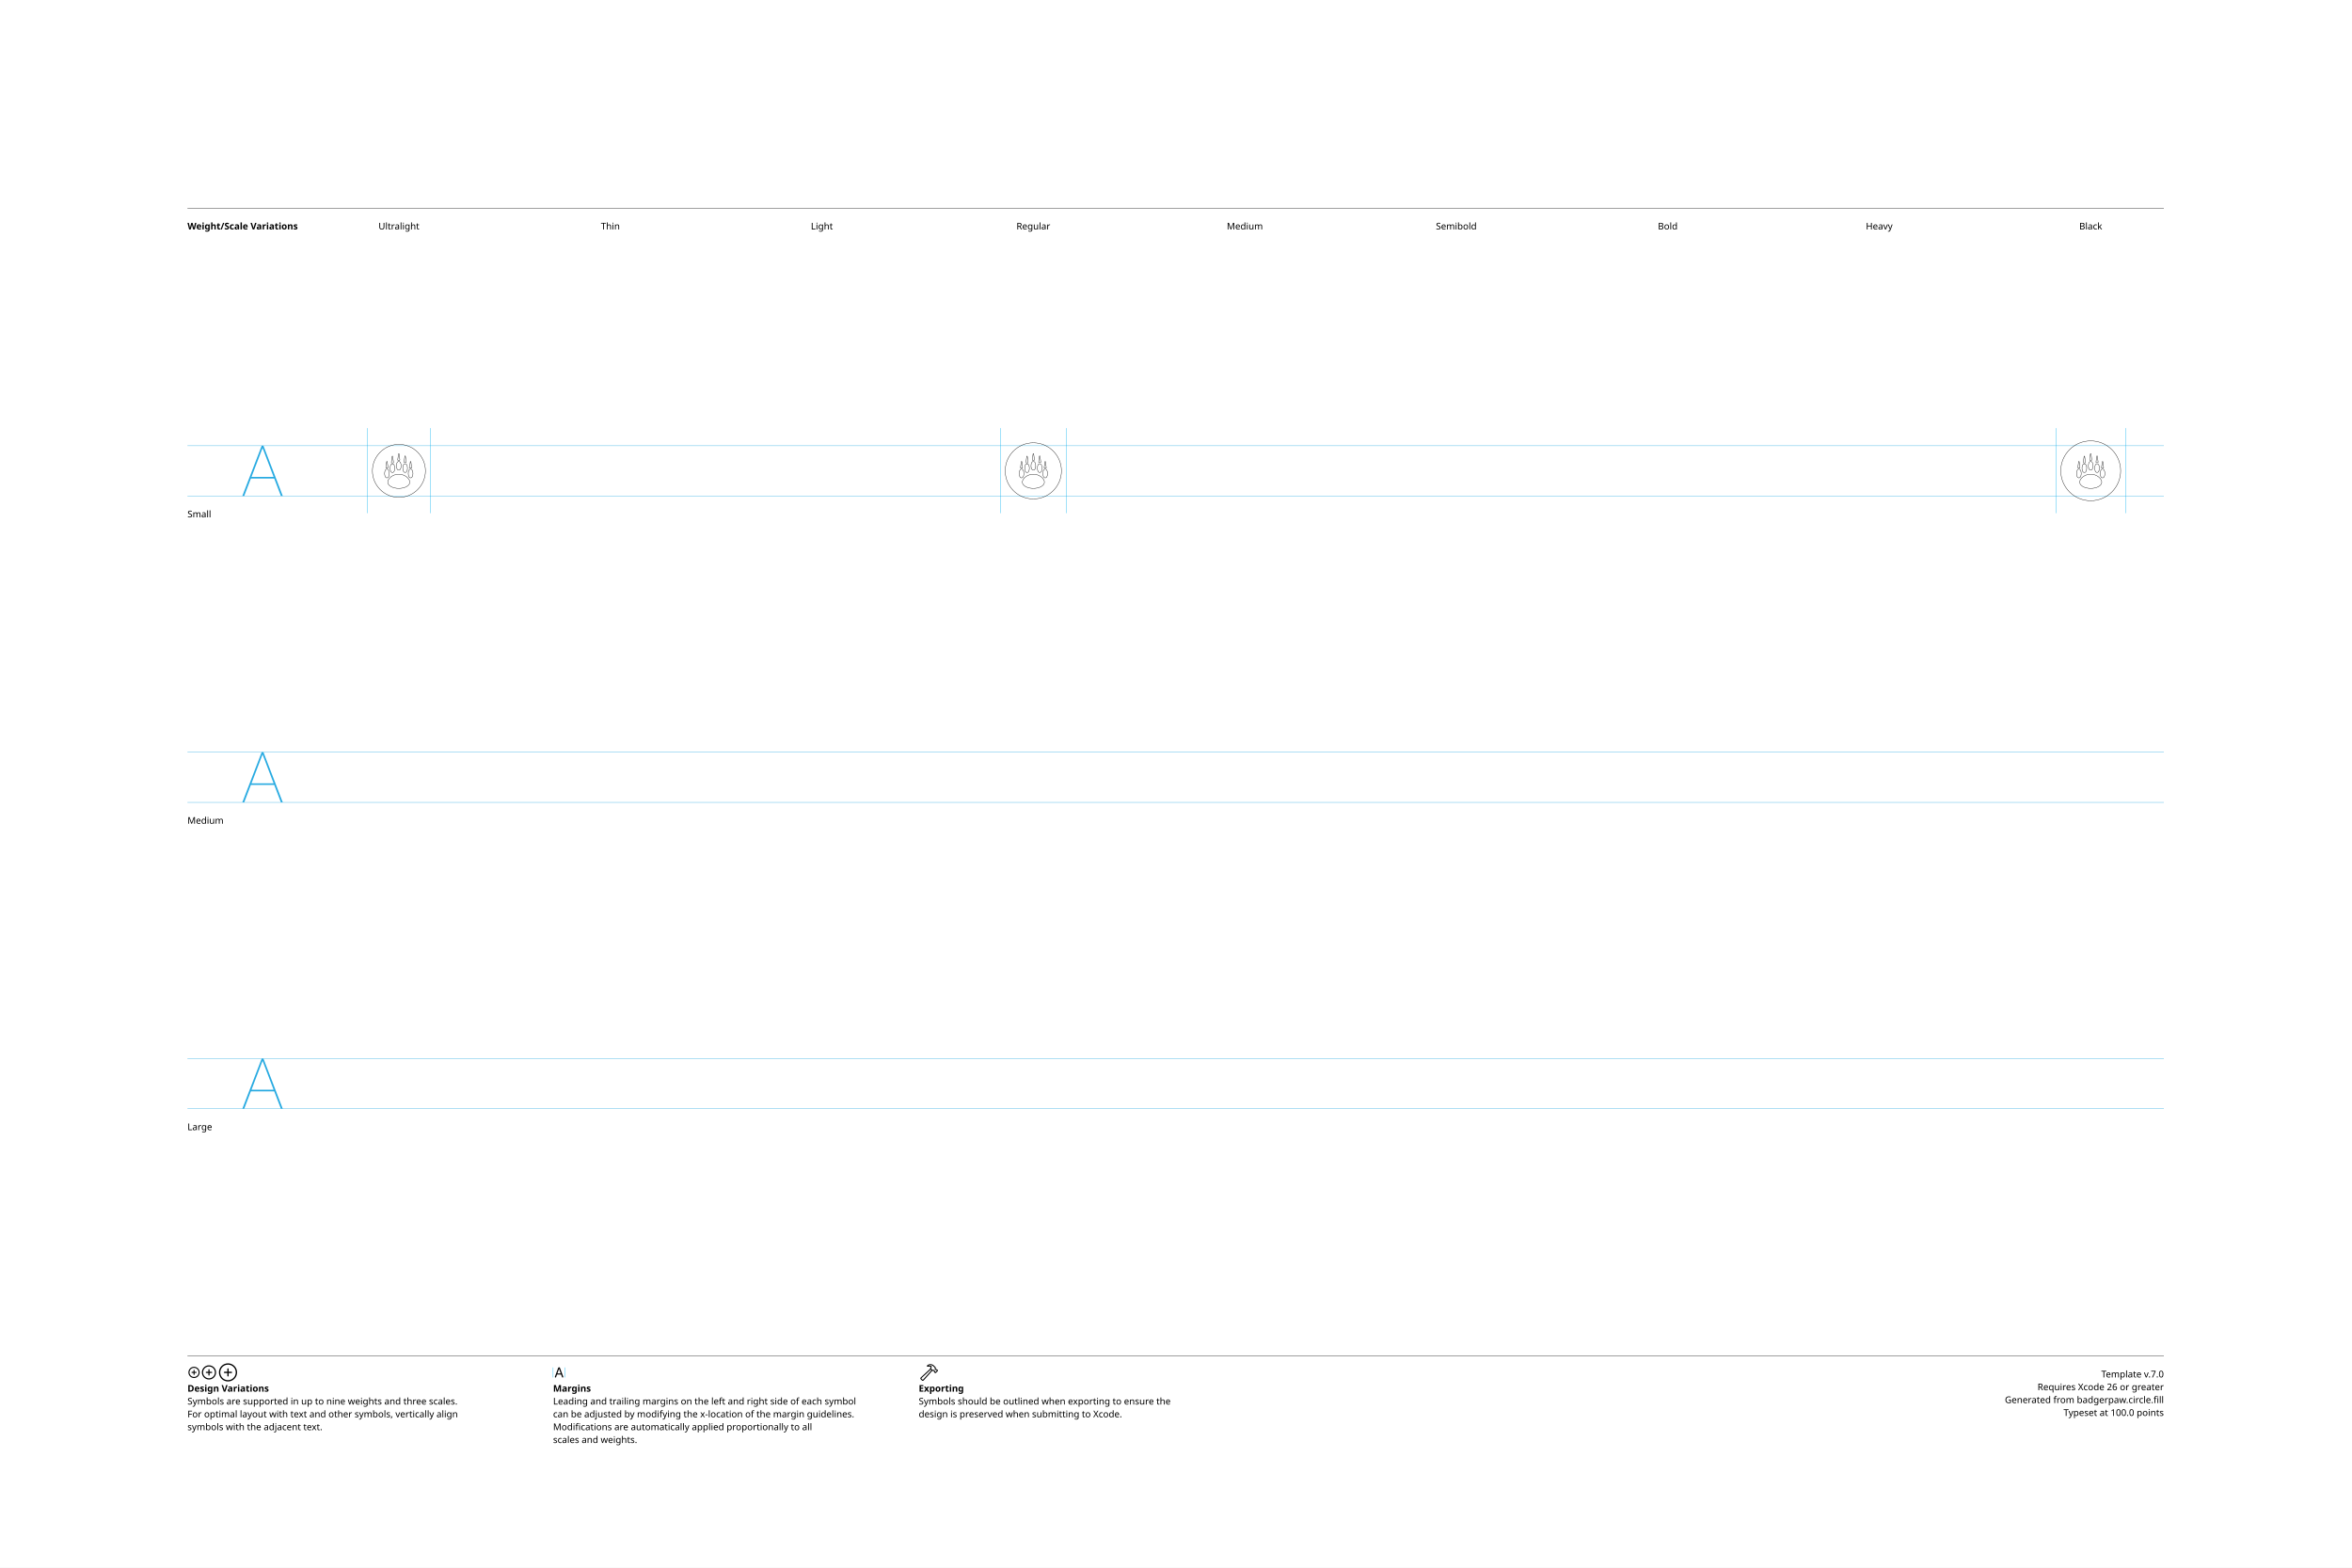
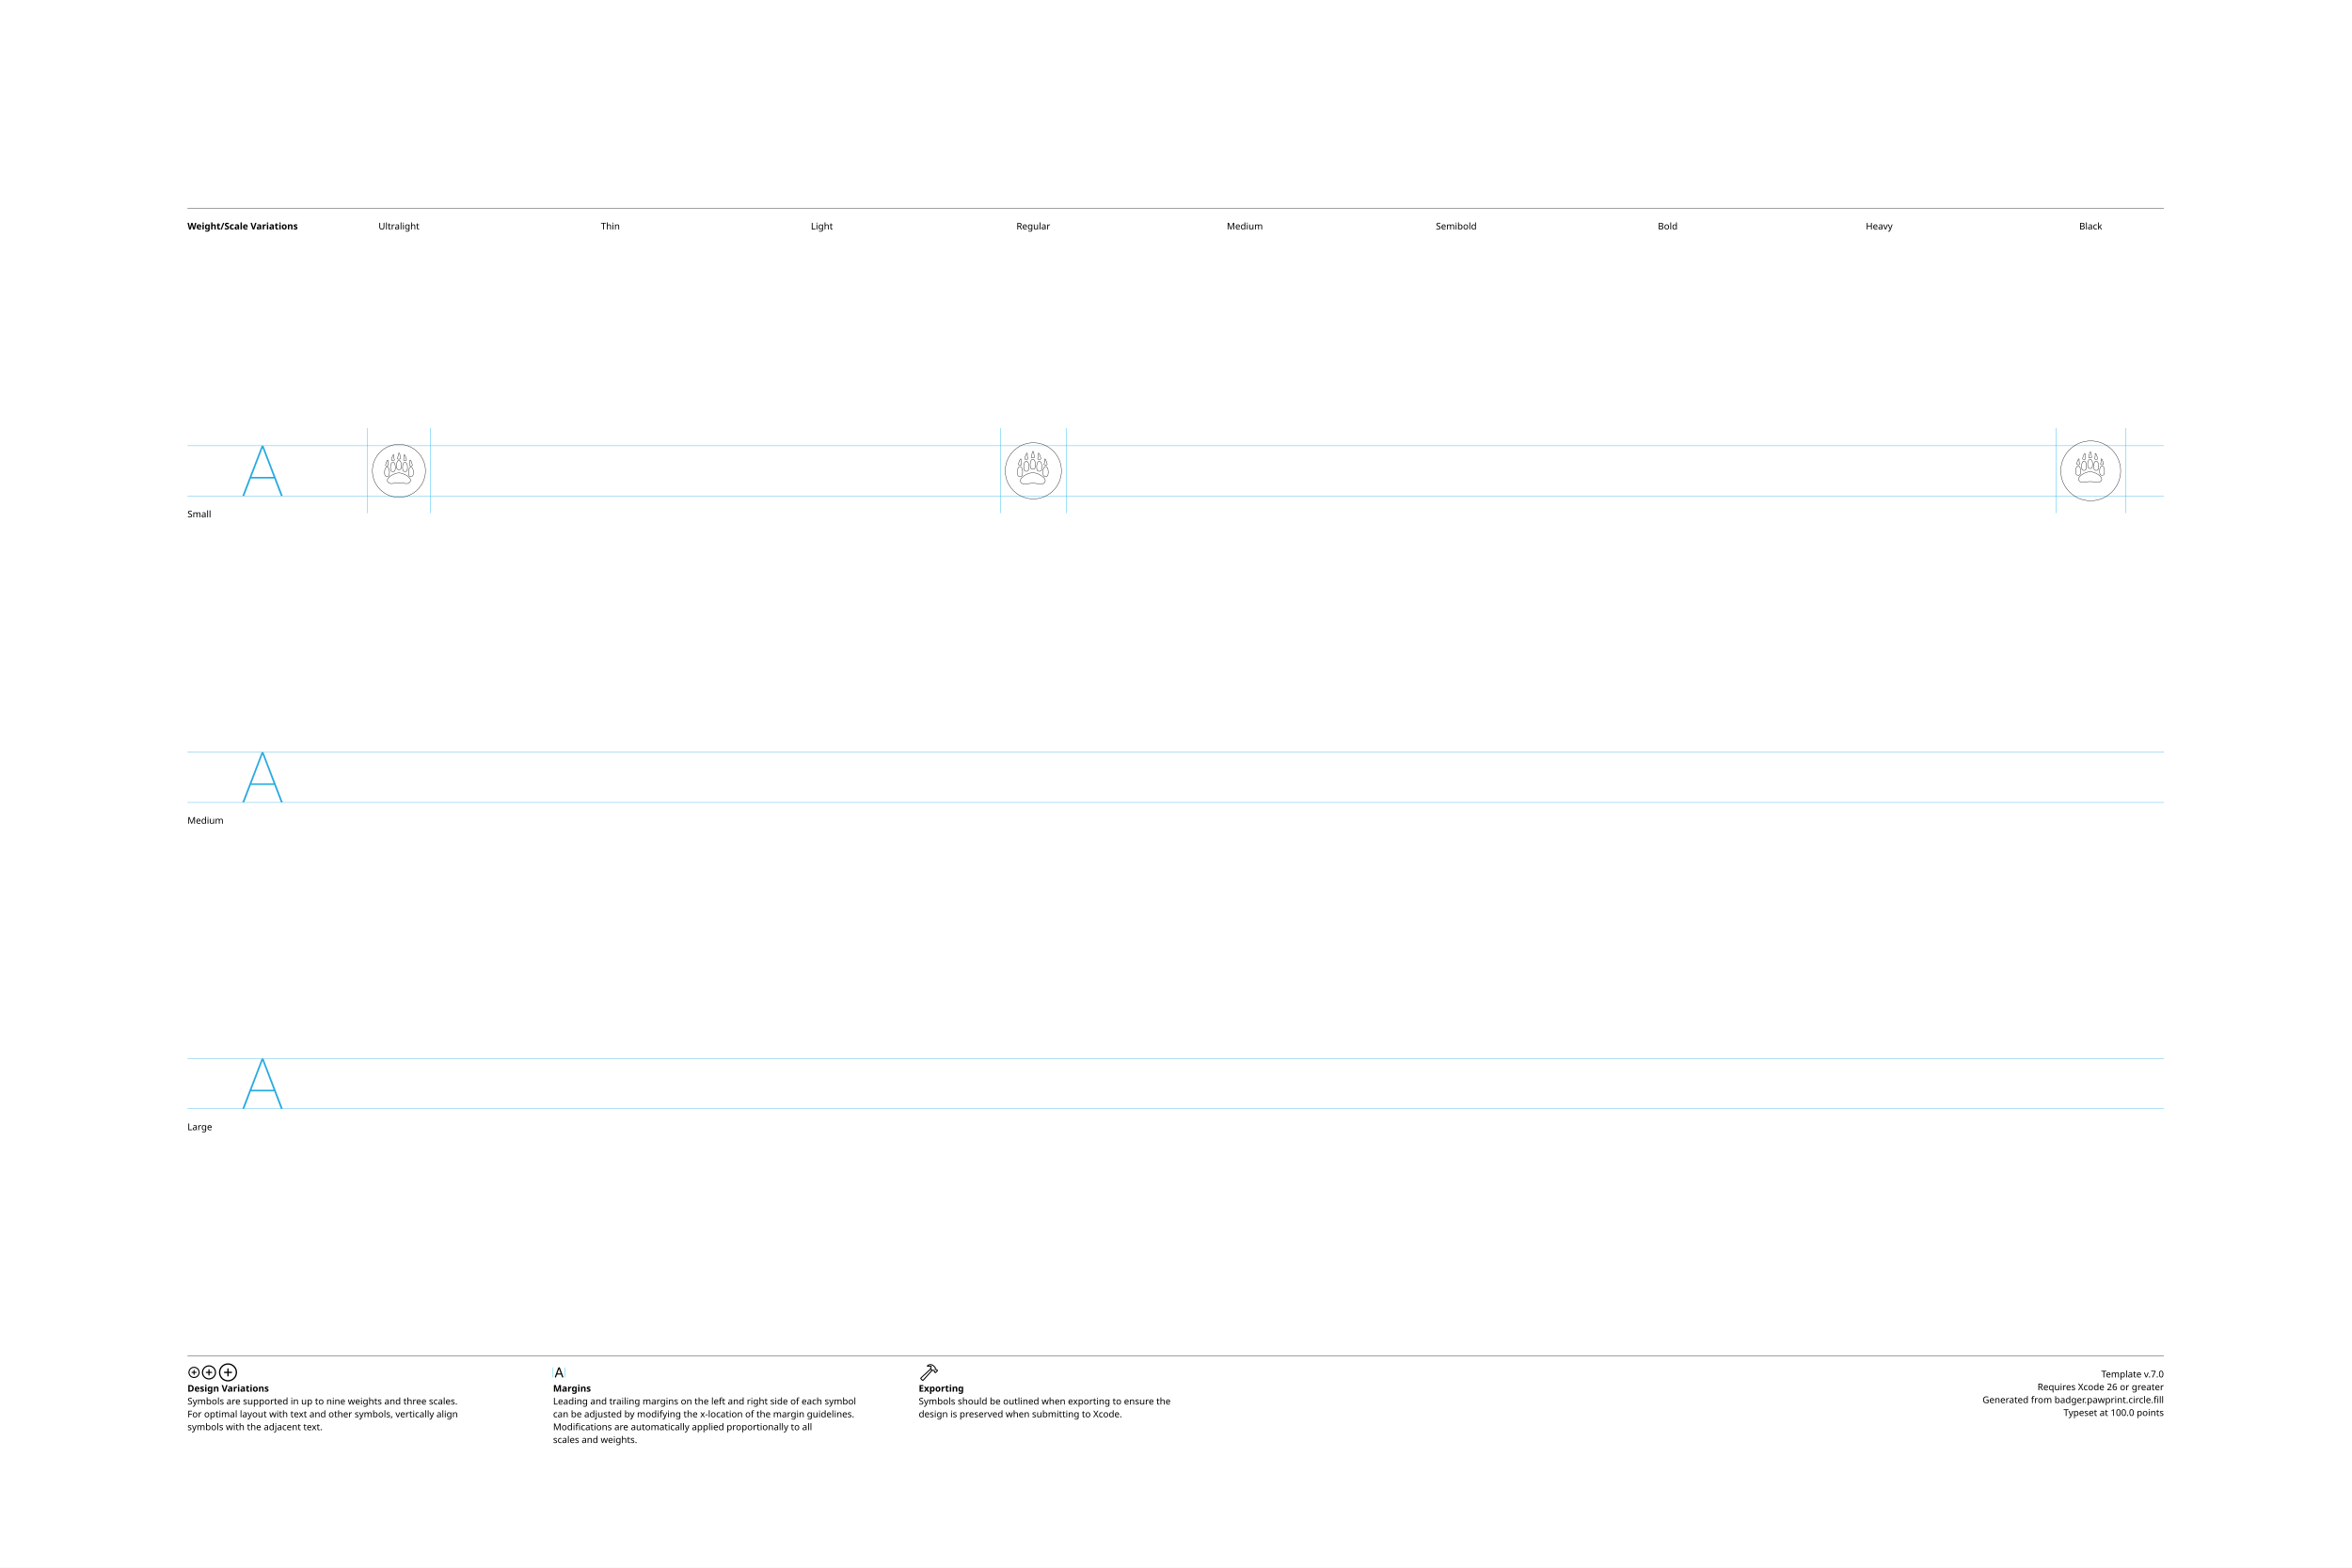
<svg xmlns="http://www.w3.org/2000/svg" version="1.1" viewBox="0 0 3300 2200">
  <style>.defaults {-sfsymbols-variable-value-mode:color;-sfsymbols-draw-reverses-motion-groups:true}

- .monochrome-0 {-sfsymbols-motion-group:0;-sfsymbols-layer-tags:7ef95be427a2683c}
+ .monochrome-0 {-sfsymbols-motion-group:0;-sfsymbols-layer-tags:-32d0ba160a33e8ba}

- .multicolor-0:tintColor {-sfsymbols-motion-group:0;-sfsymbols-layer-tags:7ef95be427a2683c}
+ .multicolor-0:tintColor {-sfsymbols-motion-group:0;-sfsymbols-layer-tags:-32d0ba160a33e8ba}

- .hierarchical-0:primary {-sfsymbols-motion-group:0;-sfsymbols-layer-tags:7ef95be427a2683c}
+ .hierarchical-0:primary {-sfsymbols-motion-group:0;-sfsymbols-layer-tags:-32d0ba160a33e8ba}

.SFSymbolsPreviewWireframe {fill:none;opacity:1.0;stroke:black;stroke-width:0.5}
</style>
  <g id="Notes">
    <rect height="2200" id="artboard" style="fill:white;opacity:1" width="3300" x="0" y="0" />
    <line style="fill:none;stroke:black;opacity:1;stroke-width:0.5;" x1="263" x2="3036" y1="292" y2="292" />
    <text style="stroke:none;fill:black;font-family:sans-serif;font-size:13;font-weight:bold;" transform="matrix(1 0 0 1 263 322)">Weight/Scale Variations</text>
    <text style="stroke:none;fill:black;font-family:sans-serif;font-size:13;text-anchor:middle;" transform="matrix(1 0 0 1 559.711 322)">Ultralight</text>
    <text style="stroke:none;fill:black;font-family:sans-serif;font-size:13;text-anchor:middle;" transform="matrix(1 0 0 1 856.422 322)">Thin</text>
    <text style="stroke:none;fill:black;font-family:sans-serif;font-size:13;text-anchor:middle;" transform="matrix(1 0 0 1 1153.13 322)">Light</text>
    <text style="stroke:none;fill:black;font-family:sans-serif;font-size:13;text-anchor:middle;" transform="matrix(1 0 0 1 1449.84 322)">Regular</text>
    <text style="stroke:none;fill:black;font-family:sans-serif;font-size:13;text-anchor:middle;" transform="matrix(1 0 0 1 1746.56 322)">Medium</text>
    <text style="stroke:none;fill:black;font-family:sans-serif;font-size:13;text-anchor:middle;" transform="matrix(1 0 0 1 2043.27 322)">Semibold</text>
    <text style="stroke:none;fill:black;font-family:sans-serif;font-size:13;text-anchor:middle;" transform="matrix(1 0 0 1 2339.98 322)">Bold</text>
    <text style="stroke:none;fill:black;font-family:sans-serif;font-size:13;text-anchor:middle;" transform="matrix(1 0 0 1 2636.69 322)">Heavy</text>
    <text style="stroke:none;fill:black;font-family:sans-serif;font-size:13;text-anchor:middle;" transform="matrix(1 0 0 1 2933.4 322)">Black</text>
    <line style="fill:none;stroke:black;opacity:1;stroke-width:0.5;" x1="263" x2="3036" y1="1903" y2="1903" />
    <g transform="matrix(0.2 0 0 0.2 263 1933)">
      <path d="m46.24 4.15c21.777 0 39.453-17.627 39.453-39.404s-17.676-39.404-39.453-39.404c-21.729 0-39.404 17.627-39.404 39.404s17.676 39.404 39.404 39.404Zm0-7.422c-17.676 0-31.934-14.307-31.934-31.982s14.258-31.982 31.934-31.982 31.982 14.307 31.982 31.982-14.307 31.982-31.982 31.982Zm3.613-17.773v-28.467c0-2.246-1.465-3.76-3.711-3.76-2.148 0-3.613 1.514-3.613 3.76v28.467c0 2.197 1.465 3.711 3.613 3.711 2.246 0 3.711-1.514 3.711-3.711Zm-17.822-10.596h28.418c2.197 0 3.711-1.465 3.711-3.613 0-2.197-1.514-3.711-3.711-3.711h-28.418c-2.246 0-3.76 1.514-3.76 3.711 0 2.148 1.514 3.613 3.76 3.613Z" />
    </g>
    <g transform="matrix(0.2 0 0 0.2 281.506 1933)">
      <path d="m58.545 14.551c27.49 0 49.805-22.314 49.805-49.805s-22.314-49.805-49.805-49.805-49.805 22.314-49.805 49.805 22.314 49.805 49.805 49.805Zm0-8.301c-22.949 0-41.504-18.555-41.504-41.504s18.555-41.504 41.504-41.504 41.504 18.555 41.504 41.504-18.555 41.504-41.504 41.504Zm4.053-23.096v-36.914c0-2.49-1.709-4.199-4.15-4.199-2.393 0-4.053 1.709-4.053 4.199v36.914c0 2.441 1.66 4.15 4.053 4.15 2.441 0 4.15-1.66 4.15-4.15Zm-22.559-14.404h36.963c2.441 0 4.15-1.611 4.15-4.004 0-2.441-1.709-4.15-4.15-4.15h-36.963c-2.49 0-4.15 1.709-4.15 4.15 0 2.393 1.66 4.004 4.15 4.004Z" />
    </g>
    <g transform="matrix(0.2 0 0 0.2 304.924 1933)">
      <path d="m74.853 28.32c35.107 0 63.623-28.467 63.623-63.574s-28.516-63.623-63.623-63.623-63.574 28.516-63.574 63.623 28.467 63.574 63.574 63.574Zm0-9.082c-30.127 0-54.492-24.365-54.492-54.492s24.365-54.492 54.492-54.492 54.492 24.365 54.492 54.492-24.365 54.492-54.492 54.492Zm4.443-30.322v-48.486c0-2.734-1.855-4.639-4.541-4.639-2.588 0-4.443 1.904-4.443 4.639v48.486c0 2.686 1.855 4.59 4.443 4.59 2.686 0 4.541-1.855 4.541-4.59Zm-28.711-19.775h48.486c2.686 0 4.59-1.807 4.59-4.395 0-2.734-1.855-4.59-4.59-4.59h-48.486c-2.734 0-4.59 1.855-4.59 4.59 0 2.588 1.855 4.395 4.59 4.395Z" />
    </g>
    <text style="stroke:none;fill:black;font-family:sans-serif;font-size:13;font-weight:bold;" transform="matrix(1 0 0 1 263 1953)">Design Variations</text>
    <text style="stroke:none;fill:black;font-family:sans-serif;font-size:13;" transform="matrix(1 0 0 1 263 1971)">Symbols are supported in up to nine weights and three scales.</text>
    <text style="stroke:none;fill:black;font-family:sans-serif;font-size:13;" transform="matrix(1 0 0 1 263 1989)">For optimal layout with text and other symbols, vertically align</text>
    <text style="stroke:none;fill:black;font-family:sans-serif;font-size:13;" transform="matrix(1 0 0 1 263 2007)">symbols with the adjacent text.</text>
    <line style="fill:none;stroke:#00AEEF;stroke-width:0.5;opacity:1.0;" x1="776" x2="776" y1="1919" y2="1933" />
    <g transform="matrix(0.2 0 0 0.2 776 1933)">
      <path d="m16.553 0.781c2.588 0 3.857-0.977 4.785-3.711l20.557-57.52h0.244l20.605 57.52c0.928 2.734 2.197 3.711 4.736 3.711 2.588 0 4.248-1.562 4.248-4.004 0-0.83-0.146-1.611-0.537-2.637l-22.9-60.986c-1.123-2.979-3.125-4.492-6.25-4.492-3.027 0-5.078 1.465-6.152 4.443l-22.9 61.084c-0.391 1.025-0.537 1.807-0.537 2.637 0 2.441 1.562 3.955 4.102 3.955Zm10.205-20.947h30.664c2.002 0 3.662-1.66 3.662-3.662 0-2.051-1.66-3.662-3.662-3.662h-30.664c-2.002 0-3.662 1.611-3.662 3.662 0 2.002 1.66 3.662 3.662 3.662Z" />
    </g>
    <line style="fill:none;stroke:#00AEEF;stroke-width:0.5;opacity:1.0;" x1="792.836" x2="792.836" y1="1919" y2="1933" />
    <text style="stroke:none;fill:black;font-family:sans-serif;font-size:13;font-weight:bold;" transform="matrix(1 0 0 1 776 1953)">Margins</text>
    <text style="stroke:none;fill:black;font-family:sans-serif;font-size:13;" transform="matrix(1 0 0 1 776 1971)">Leading and trailing margins on the left and right side of each symbol</text>
    <text style="stroke:none;fill:black;font-family:sans-serif;font-size:13;" transform="matrix(1 0 0 1 776 1989)">can be adjusted by modifying the x-location of the margin guidelines.</text>
    <text style="stroke:none;fill:black;font-family:sans-serif;font-size:13;" transform="matrix(1 0 0 1 776 2007)">Modifications are automatically applied proportionally to all</text>
    <text style="stroke:none;fill:black;font-family:sans-serif;font-size:13;" transform="matrix(1 0 0 1 776 2025)">scales and weights.</text>
    <g transform="matrix(0.2 0 0 0.2 1289 1933)">
      <path d="m14.209 13.135 7.861 7.861c4.297 4.395 9.326 4.102 13.867-1.025l60.693-68.213-4.883-4.883-60.254 67.676c-1.807 1.953-3.467 2.441-5.811 0.098l-5.176-5.127c-2.295-2.295-1.807-3.955 0.195-5.811l67.481-62.158-4.883-4.834-68.066 62.598c-4.98 4.59-5.322 9.473-1.025 13.818Zm44.873-97.461c-2.051 2.002-2.246 4.883-1.074 6.787 1.123 1.807 3.467 3.027 6.592 2.246 5.859-1.66 12.598-2.393 18.896 0.928l-2.686 7.129c-1.611 4.004-0.732 6.885 1.709 9.424l10.254 10.303c2.344 2.393 4.541 2.441 7.08 1.953l4.443-0.732 2.588 2.539-0.195 2.246c-0.098 2.295 0.537 4.297 2.783 6.494l3.369 3.32c2.295 2.295 5.518 2.49 7.812 0.195l12.988-13.037c2.295-2.344 2.148-5.371-0.195-7.666l-3.418-3.418c-2.197-2.197-4.053-3.027-6.348-2.881l-2.344 0.244-2.441-2.441 1.025-4.688c0.635-2.734-0.244-4.98-2.881-7.617l-11.279-11.182c-12.94-12.842-35.596-11.035-46.68-0.146Zm7.08 2.051c8.789-6.396 25.977-5.664 33.691 1.953l12.305 12.207c1.025 1.025 1.221 1.807 0.928 3.32l-1.465 6.641 6.738 6.689 4.395-0.244c1.123-0.049 1.514 0.049 2.344 0.879l2.539 2.49-10.84 10.84-2.49-2.49c-0.83-0.879-0.977-1.221-0.928-2.393l0.293-4.346-6.689-6.738-6.836 1.172c-1.416 0.293-2.051 0.195-3.174-0.879l-8.936-8.887c-1.074-1.025-1.172-1.709-0.488-3.369l4.59-11.475c-6.104-6.348-17.041-7.52-25.586-4.59-0.684 0.244-0.928-0.391-0.391-0.781Z" />
    </g>
    <text style="stroke:none;fill:black;font-family:sans-serif;font-size:13;font-weight:bold;" transform="matrix(1 0 0 1 1289 1953)">Exporting</text>
    <text style="stroke:none;fill:black;font-family:sans-serif;font-size:13;" transform="matrix(1 0 0 1 1289 1971)">Symbols should be outlined when exporting to ensure the</text>
    <text style="stroke:none;fill:black;font-family:sans-serif;font-size:13;" transform="matrix(1 0 0 1 1289 1989)">design is preserved when submitting to Xcode.</text>
    <text id="template-version" style="stroke:none;fill:black;font-family:sans-serif;font-size:13;text-anchor:end;" transform="matrix(1 0 0 1 3036 1933)">Template v.7.0</text>
    <text style="stroke:none;fill:black;font-family:sans-serif;font-size:13;text-anchor:end;" transform="matrix(1 0 0 1 3036 1951)">Requires Xcode 26 or greater</text>
-     <text id="descriptive-name" style="stroke:none;fill:black;font-family:sans-serif;font-size:13;text-anchor:end;" transform="matrix(1 0 0 1 3036 1969)">Generated from badgerpaw.circle.fill</text>
+     <text id="descriptive-name" style="stroke:none;fill:black;font-family:sans-serif;font-size:13;text-anchor:end;" transform="matrix(1 0 0 1 3036 1969)">Generated from badger.pawprint.circle.fill</text>
    <text style="stroke:none;fill:black;font-family:sans-serif;font-size:13;text-anchor:end;" transform="matrix(1 0 0 1 3036 1987)">Typeset at 100.0 points</text>
    <text style="stroke:none;fill:black;font-family:sans-serif;font-size:13;" transform="matrix(1 0 0 1 263 726)">Small</text>
    <text style="stroke:none;fill:black;font-family:sans-serif;font-size:13;" transform="matrix(1 0 0 1 263 1156)">Medium</text>
    <text style="stroke:none;fill:black;font-family:sans-serif;font-size:13;" transform="matrix(1 0 0 1 263 1586)">Large</text>
  </g>
  <g id="Guides">
    <g id="H-reference" style="fill:#27AAE1;stroke:none;" transform="matrix(1 0 0 1 339 696)">
      <path d="M0.994 0L3.638 0L29.328-67.132L30.03-67.132L30.03-70.459L28.123-70.459ZM11.688-24.48L46.981-24.48L46.231-26.729L12.438-26.729ZM55.12 0L57.764 0L30.638-70.459L29.433-70.459L29.433-67.132Z" />
    </g>
    <line id="Baseline-S" style="fill:none;stroke:#27AAE1;opacity:1;stroke-width:0.5;" x1="263" x2="3036" y1="696" y2="696" />
    <line id="Capline-S" style="fill:none;stroke:#27AAE1;opacity:1;stroke-width:0.5;" x1="263" x2="3036" y1="625.541" y2="625.541" />
    <g id="H-reference" style="fill:#27AAE1;stroke:none;" transform="matrix(1 0 0 1 339 1126)">
      <path d="M0.994 0L3.638 0L29.328-67.132L30.03-67.132L30.03-70.459L28.123-70.459ZM11.688-24.48L46.981-24.48L46.231-26.729L12.438-26.729ZM55.12 0L57.764 0L30.638-70.459L29.433-70.459L29.433-67.132Z" />
    </g>
    <line id="Baseline-M" style="fill:none;stroke:#27AAE1;opacity:1;stroke-width:0.5;" x1="263" x2="3036" y1="1126" y2="1126" />
    <line id="Capline-M" style="fill:none;stroke:#27AAE1;opacity:1;stroke-width:0.5;" x1="263" x2="3036" y1="1055.54" y2="1055.54" />
    <g id="H-reference" style="fill:#27AAE1;stroke:none;" transform="matrix(1 0 0 1 339 1556)">
      <path d="M0.994 0L3.638 0L29.328-67.132L30.03-67.132L30.03-70.459L28.123-70.459ZM11.688-24.48L46.981-24.48L46.231-26.729L12.438-26.729ZM55.12 0L57.764 0L30.638-70.459L29.433-70.459L29.433-67.132Z" />
    </g>
    <line id="Baseline-L" style="fill:none;stroke:#27AAE1;opacity:1;stroke-width:0.5;" x1="263" x2="3036" y1="1556" y2="1556" />
    <line id="Capline-L" style="fill:none;stroke:#27AAE1;opacity:1;stroke-width:0.5;" x1="263" x2="3036" y1="1485.54" y2="1485.54" />
-     <line id="right-margin-Black-S" style="fill:none;stroke:#00AEEF;stroke-width:0.5;opacity:1.0;" x1="2982.2" x2="2982.2" y1="600.785" y2="720.121" />
-     <line id="left-margin-Black-S" style="fill:none;stroke:#00AEEF;stroke-width:0.5;opacity:1.0;" x1="2884.6" x2="2884.6" y1="600.785" y2="720.121" />
-     <line id="right-margin-Regular-S" style="fill:none;stroke:#00AEEF;stroke-width:0.5;opacity:1.0;" x1="1496.09" x2="1496.09" y1="600.785" y2="720.121" />
-     <line id="left-margin-Regular-S" style="fill:none;stroke:#00AEEF;stroke-width:0.5;opacity:1.0;" x1="1403.59" x2="1403.59" y1="600.785" y2="720.121" />
-     <line id="right-margin-Ultralight-S" style="fill:none;stroke:#00AEEF;stroke-width:0.5;opacity:1.0;" x1="603.811" x2="603.811" y1="600.785" y2="720.121" />
-     <line id="left-margin-Ultralight-S" style="fill:none;stroke:#00AEEF;stroke-width:0.5;opacity:1.0;" x1="515.611" x2="515.611" y1="600.785" y2="720.121" />
+     <line id="right-margin-Black-S" style="fill:none;stroke:#00AEEF;stroke-width:0.5;opacity:1.0;" x1="2982.23" x2="2982.23" y1="600.785" y2="720.121" />
+     <line id="left-margin-Black-S" style="fill:none;stroke:#00AEEF;stroke-width:0.5;opacity:1.0;" x1="2884.57" x2="2884.57" y1="600.785" y2="720.121" />
+     <line id="right-margin-Regular-S" style="fill:none;stroke:#00AEEF;stroke-width:0.5;opacity:1.0;" x1="1496.11" x2="1496.11" y1="600.785" y2="720.121" />
+     <line id="left-margin-Regular-S" style="fill:none;stroke:#00AEEF;stroke-width:0.5;opacity:1.0;" x1="1403.58" x2="1403.58" y1="600.785" y2="720.121" />
+     <line id="right-margin-Ultralight-S" style="fill:none;stroke:#00AEEF;stroke-width:0.5;opacity:1.0;" x1="603.773" x2="603.773" y1="600.785" y2="720.121" />
+     <line id="left-margin-Ultralight-S" style="fill:none;stroke:#00AEEF;stroke-width:0.5;opacity:1.0;" x1="515.649" x2="515.649" y1="600.785" y2="720.121" />
  </g>
  <g id="Symbols">
-     <g id="Black-S" transform="matrix(1 0 0 1 2884.6 696)">
-       <path class="monochrome-0 multicolor-0:tintColor hierarchical-0:primary SFSymbolsPreviewWireframe" d="M48.8 6.7C72 6.7 90.8-12.1 90.8-35.3C90.8-58.5 72-77.3 48.8-77.3C25.6-77.3 6.8-58.5 6.8-35.3C6.8-12.1 25.6 6.7 48.8 6.7ZM48.8-48.4C53.2-48.6 53.2-36 48.8-36.2C44.4-36 44.4-48.6 48.8-48.4ZM32.2-37.6C36.6-37.8 36.6-25.2 32.2-25.4C27.8-25.2 27.8-37.8 32.2-37.6ZM39.9-45.1C44.3-45.3 44.3-32.7 39.9-32.9C35.5-32.7 35.5-45.3 39.9-45.1ZM65.4-37.6C69.8-37.8 69.8-25.2 65.4-25.4C61-25.2 61-37.8 65.4-37.6ZM57.7-45.2C62.1-45.4 62.1-32.8 57.7-33C53.3-32.8 53.3-45.4 57.7-45.2ZM65-48.1C65-48.5 65.8-48.5 65.8-48.1L66.9-39.6C66.9-39.2 66.6-38.9 66.1-38.9L64.7-38.9C64.2-38.9 63.9-39.2 63.9-39.6L65-48.1L65-48.1ZM48.8-10.6C40.3-10.6 33.3-14.5 33.3-19.4C33.3-24.3 40.2-30.5 48.8-30.5C57.4-30.5 64.3-24.3 64.3-19.4C64.3-14.5 57.4-10.6 48.8-10.6ZM57.3-55.9C57.3-56.3 58.1-56.3 58.1-55.9L59.2-47.4C59.2-47 58.9-46.7 58.4-46.7L57-46.7C56.5-46.7 56.2-47 56.2-47.4L57.3-55.9L57.3-55.9ZM48.4-59.1C48.4-59.5 49.2-59.5 49.2-59.1L50.3-50.6C50.3-50.2 50-49.9 49.5-49.9L48.1-49.9C47.6-49.9 47.3-50.2 47.3-50.6L48.4-59.1L48.4-59.1ZM39.5-55.6C39.5-56 40.3-56 40.3-55.6L41.4-47.1C41.4-46.7 41.1-46.4 40.6-46.4L39.2-46.4C38.7-46.4 38.4-46.7 38.4-47.1L39.5-55.6L39.5-55.6ZM31.8-48.2C31.8-48.6 32.6-48.6 32.6-48.2L33.7-39.7C33.7-39.3 33.4-39 32.9-39L31.5-39C31-39 30.7-39.3 30.7-39.7L31.8-48.2L31.8-48.2Z" />
+     <g id="Black-S" transform="matrix(1 0 0 1 2884.57 696)">
+       <path class="monochrome-0 multicolor-0:tintColor hierarchical-0:primary SFSymbolsPreviewWireframe" d="M48.828 6.738C72.022 6.738 90.82-12.06 90.82-35.254C90.82-58.447 72.022-77.246 48.828-77.246C25.635-77.246 6.836-58.447 6.836-35.254C6.836-12.06 25.635 6.738 48.828 6.738ZM47.998-33.983C48.877-33.983 49.756-33.892 50.621-33.71C58.965-31.953 69.139-24.379 61.777-19.788C60.877-19.238 59.806-19.047 58.643-19.047C56.055-19.047 53.017-19.997 50.421-20.067C49.608-20.14 48.801-20.18 47.998-20.194C47.195-20.18 46.389-20.14 45.575-20.067C42.979-19.997 39.941-19.047 37.353-19.047C36.191-19.047 35.119-19.238 34.219-19.788C26.857-24.379 37.031-31.953 45.375-33.71C46.24-33.892 47.119-33.983 47.998-33.983L47.998-33.983ZM32.325-52.102C33.23-52.102 31.707-50.056 33.327-44.734C33.081-43.932 32.526-43.932 31.27-43.932C29.906-43.932 29.368-43.932 29.156-44.957C29.628-47.379 31.206-51.93 32.185-52.089C32.237-52.098 32.284-52.102 32.325-52.102L32.325-52.102ZM48.183-61.911C49.368-61.911 48.883-60.319 50.07-54.825C50.104-54.665 50.104-54.496 50.068-54.336C49.847-53.373 49.303-53.372 47.967-53.372C46.887-53.372 46.325-53.372 46.032-53.882C45.881-54.146 45.864-54.467 45.96-54.755C47.673-59.902 46.995-61.911 48.183-61.911L48.183-61.911ZM39.508-49.056C41.391-49.056 42.918-46.101 42.918-42.456C42.918-38.81 42.918-35.855 39.508-35.855C36.098-35.855 36.098-38.81 36.098-42.456C36.098-46.101 37.625-49.056 39.508-49.056L39.508-49.056ZM47.998-51.718C49.881-51.718 51.408-48.763 51.408-45.117C51.408-41.472 51.408-38.517 47.998-38.517C44.588-38.517 44.588-41.472 44.588-45.117C44.588-48.763 46.115-51.718 47.998-51.718L47.998-51.718ZM31.241-42.157C33.125-42.157 34.651-39.202 34.651-35.556C34.651-31.911 34.651-28.956 31.241-28.956C27.831-28.956 27.831-31.911 27.831-35.556C27.831-39.202 29.358-42.157 31.241-42.157L31.241-42.157ZM56.488-49.056C58.371-49.056 59.898-46.101 59.898-42.456C59.898-38.81 59.898-35.855 56.488-35.855C53.078-35.855 53.078-38.81 53.078-42.456C53.078-46.101 54.605-49.056 56.488-49.056L56.488-49.056ZM64.755-42.157C66.638-42.157 68.165-39.202 68.165-35.556C68.165-31.911 68.165-28.956 64.755-28.956C61.345-28.956 61.345-31.911 61.345-35.556C61.345-39.202 62.871-42.157 64.755-42.157L64.755-42.157ZM40.592-59.602C41.497-59.602 39.974-57.556 41.593-52.234C41.348-51.432 40.793-51.432 39.536-51.432C38.172-51.432 37.635-51.432 37.422-52.457C37.895-54.879 39.473-59.43 40.452-59.589C40.504-59.598 40.551-59.602 40.592-59.602L40.592-59.602ZM55.404-59.602C55.445-59.602 55.492-59.598 55.544-59.589C56.523-59.43 58.101-54.879 58.574-52.457C58.361-51.432 57.824-51.432 56.46-51.432C55.203-51.432 54.648-51.432 54.403-52.234C56.022-57.556 54.499-59.602 55.404-59.602L55.404-59.602ZM63.671-52.102C63.712-52.102 63.759-52.098 63.811-52.089C64.79-51.93 66.368-47.379 66.84-44.957C66.628-43.932 66.091-43.932 64.727-43.932C63.47-43.932 62.915-43.932 62.669-44.734C64.289-50.056 62.766-52.102 63.671-52.102L63.671-52.102Z" />
    </g>
-     <g id="Regular-S" transform="matrix(1 0 0 1 1403.59 696)">
-       <path class="monochrome-0 multicolor-0:tintColor hierarchical-0:primary SFSymbolsPreviewWireframe" d="M46.2 4.2C68 4.2 85.7-13.5 85.7-35.2C85.7-56.9 68-74.6 46.2-74.6C24.4-74.6 6.8-56.9 6.8-35.2C6.8-13.5 24.5 4.2 46.2 4.2ZM46.3-48.4C50.7-48.6 50.7-36 46.3-36.2C41.9-36 41.9-48.6 46.3-48.4ZM29.7-37.6C34.1-37.8 34.1-25.2 29.7-25.4C25.3-25.2 25.3-37.8 29.7-37.6ZM37.4-45.1C41.8-45.3 41.8-32.7 37.4-32.9C33-32.7 33-45.3 37.4-45.1ZM62.9-37.6C67.3-37.8 67.3-25.2 62.9-25.4C58.5-25.2 58.5-37.8 62.9-37.6ZM55.2-45.2C59.6-45.4 59.6-32.8 55.2-33C50.8-32.8 50.8-45.4 55.2-45.2ZM62.5-48.1C62.5-48.5 63.3-48.5 63.3-48.1L64.4-39.6C64.4-39.2 64.1-38.9 63.6-38.9L62.2-38.9C61.7-38.9 61.4-39.2 61.4-39.6L62.5-48.1L62.5-48.1ZM46.3-10.6C37.8-10.6 30.8-14.5 30.8-19.4C30.8-24.3 37.7-30.5 46.3-30.5C54.9-30.5 61.8-24.3 61.8-19.4C61.8-14.5 54.9-10.6 46.3-10.6ZM54.8-55.9C54.8-56.3 55.6-56.3 55.6-55.9L56.7-47.4C56.7-47 56.4-46.7 55.9-46.7L54.5-46.7C54-46.7 53.7-47 53.7-47.4L54.8-55.9L54.8-55.9ZM45.9-59.1C45.9-59.5 46.7-59.5 46.7-59.1L47.8-50.6C47.8-50.2 47.5-49.9 47-49.9L45.6-49.9C45.1-49.9 44.8-50.2 44.8-50.6L45.9-59.1L45.9-59.1ZM37-55.6C37-56 37.8-56 37.8-55.6L38.9-47.1C38.9-46.7 38.6-46.4 38.1-46.4L36.7-46.4C36.2-46.4 35.9-46.7 35.9-47.1L37-55.6L37-55.6ZM29.3-48.2C29.3-48.6 30.1-48.6 30.1-48.2L31.2-39.7C31.2-39.3 30.9-39 30.4-39L29-39C28.5-39 28.2-39.3 28.2-39.7L29.3-48.2L29.3-48.2Z" />
+     <g id="Regular-S" transform="matrix(1 0 0 1 1403.58 696)">
+       <path class="monochrome-0 multicolor-0:tintColor hierarchical-0:primary SFSymbolsPreviewWireframe" d="M46.24 4.15C68.018 4.15 85.694-13.525 85.694-35.254C85.694-56.982 68.018-74.658 46.24-74.658C24.512-74.658 6.836-56.982 6.836-35.254C6.836-13.525 24.512 4.15 46.24 4.15ZM45.508-32.614C46.45-32.614 47.394-32.517 48.321-32.322C57.271-30.437 68.184-22.312 60.287-17.388C59.322-16.798 58.173-16.593 56.925-16.593C54.15-16.593 50.89-17.612 48.106-17.688C47.234-17.766 46.369-17.809 45.508-17.823C44.646-17.809 43.781-17.766 42.909-17.688C40.124-17.612 36.865-16.593 34.09-16.593C32.843-16.593 31.693-16.799 30.728-17.388C22.831-22.312 33.744-30.437 42.694-32.322C43.621-32.517 44.565-32.614 45.508-32.614L45.508-32.614ZM28.697-52.049C29.667-52.049 28.034-49.854 29.771-44.146C29.508-43.286 28.912-43.285 27.564-43.285C26.101-43.285 25.524-43.286 25.297-44.385C25.804-46.983 27.496-51.865 28.546-52.035C28.602-52.044 28.652-52.049 28.697-52.049L28.697-52.049ZM45.706-62.57C46.977-62.57 46.457-60.862 47.73-54.97C47.767-54.797 47.767-54.617 47.727-54.445C47.49-53.412 46.908-53.411 45.474-53.411C44.315-53.411 43.712-53.411 43.399-53.958C43.237-54.241 43.219-54.585 43.322-54.894C45.159-60.415 44.432-62.57 45.706-62.57L45.706-62.57ZM36.401-48.782C38.421-48.782 40.059-45.612 40.059-41.702C40.059-37.792 40.059-34.622 36.401-34.622C32.743-34.622 32.743-37.792 32.743-41.702C32.743-45.612 34.381-48.782 36.401-48.782L36.401-48.782ZM45.508-51.636C47.528-51.636 49.165-48.467 49.165-44.557C49.165-40.647 49.165-37.477 45.508-37.477C41.85-37.477 41.85-40.647 41.85-44.557C41.85-48.467 43.487-51.636 45.508-51.636L45.508-51.636ZM27.534-41.381C29.554-41.381 31.192-38.212 31.192-34.302C31.192-30.392 31.192-27.222 27.534-27.222C23.876-27.222 23.876-30.392 23.876-34.302C23.876-38.212 25.514-41.381 27.534-41.381L27.534-41.381ZM54.614-48.782C56.634-48.782 58.272-45.612 58.272-41.702C58.272-37.792 58.272-34.622 54.614-34.622C50.956-34.622 50.956-37.792 50.956-41.702C50.956-45.612 52.594-48.782 54.614-48.782L54.614-48.782ZM63.481-41.381C65.501-41.381 67.139-38.212 67.139-34.302C67.139-30.392 67.139-27.222 63.481-27.222C59.824-27.222 59.824-30.392 59.824-34.302C59.824-38.212 61.461-41.381 63.481-41.381L63.481-41.381ZM37.564-60.094C38.534-60.094 36.901-57.898 38.638-52.19C38.375-51.33 37.779-51.33 36.431-51.33C34.968-51.33 34.391-51.33 34.164-52.43C34.671-55.028 36.363-59.909 37.413-60.08C37.469-60.089 37.519-60.094 37.564-60.094L37.564-60.094ZM53.451-60.094C53.496-60.094 53.546-60.089 53.602-60.08C54.652-59.909 56.344-55.028 56.851-52.43C56.623-51.33 56.047-51.33 54.584-51.33C53.236-51.33 52.64-51.33 52.377-52.19C54.114-57.898 52.481-60.093 53.451-60.094L53.451-60.094ZM62.318-52.049C62.363-52.049 62.413-52.044 62.469-52.035C63.519-51.865 65.211-46.983 65.718-44.385C65.49-43.286 64.914-43.285 63.451-43.285C62.103-43.285 61.507-43.286 61.244-44.146C62.981-49.854 61.348-52.049 62.318-52.049L62.318-52.049Z" />
    </g>
-     <g id="Ultralight-S" transform="matrix(1 0 0 1 515.611 696)">
-       <path class="monochrome-0 multicolor-0:tintColor hierarchical-0:primary SFSymbolsPreviewWireframe" d="M44.1 2C64.6 2 81.3-14.8 81.3-35.2C81.3-55.6 64.5-72.4 44.1-72.4C23.7-72.4 6.9-55.6 6.9-35.2C6.9-14.8 23.7 2 44.1 2ZM43.9-48.4C48.3-48.6 48.3-36 43.9-36.2C39.5-36 39.5-48.6 43.9-48.4ZM27.3-37.6C31.7-37.8 31.7-25.2 27.3-25.4C22.9-25.2 22.9-37.8 27.3-37.6ZM35-45.1C39.4-45.3 39.4-32.7 35-32.9C30.6-32.7 30.6-45.3 35-45.1ZM60.5-37.6C64.9-37.8 64.9-25.2 60.5-25.4C56.1-25.2 56.1-37.8 60.5-37.6ZM52.8-45.2C57.2-45.4 57.2-32.8 52.8-33C48.4-32.8 48.4-45.4 52.8-45.2ZM60.1-48.1C60.1-48.5 60.9-48.5 60.9-48.1L62-39.6C62-39.2 61.7-38.9 61.2-38.9L59.8-38.9C59.3-38.9 59-39.2 59-39.6L60.1-48.1L60.1-48.1ZM43.9-10.6C35.4-10.6 28.4-14.5 28.4-19.4C28.4-24.3 35.3-30.5 43.9-30.5C52.5-30.5 59.4-24.3 59.4-19.4C59.4-14.5 52.5-10.6 43.9-10.6ZM52.4-55.9C52.4-56.3 53.2-56.3 53.2-55.9L54.3-47.4C54.3-47 54-46.7 53.5-46.7L52.1-46.7C51.6-46.7 51.3-47 51.3-47.4L52.4-55.9L52.4-55.9ZM43.5-59.1C43.5-59.5 44.3-59.5 44.3-59.1L45.4-50.6C45.4-50.2 45.1-49.9 44.6-49.9L43.2-49.9C42.7-49.9 42.4-50.2 42.4-50.6L43.5-59.1L43.5-59.1ZM34.6-55.6C34.6-56 35.4-56 35.4-55.6L36.5-47.1C36.5-46.7 36.2-46.4 35.7-46.4L34.3-46.4C33.8-46.4 33.5-46.7 33.5-47.1L34.6-55.6L34.6-55.6ZM26.9-48.2C26.9-48.6 27.7-48.6 27.7-48.2L28.8-39.7C28.8-39.3 28.5-39 28-39L26.6-39C26.1-39 25.8-39.3 25.8-39.7L26.9-48.2L26.9-48.2Z" />
+     <g id="Ultralight-S" transform="matrix(1 0 0 1 515.649 696)">
+       <path class="monochrome-0 multicolor-0:tintColor hierarchical-0:primary SFSymbolsPreviewWireframe" d="M44.061 1.971C64.521 1.971 81.289-14.797 81.289-35.254C81.289-55.711 64.521-72.478 44.061-72.478C23.604-72.478 6.836-55.711 6.836-35.254C6.836-14.797 23.604 1.971 44.061 1.971ZM44.128-32.321C45.007-32.321 45.886-32.23 46.75-32.048C55.095-30.291 65.269-22.716 57.907-18.125C57.007-17.576 55.935-17.384 54.773-17.384C52.185-17.384 49.146-18.334 46.55-18.404C45.737-18.477 44.931-18.518 44.128-18.531C43.325-18.518 42.518-18.477 41.705-18.404C39.109-18.334 36.071-17.384 33.483-17.384C32.32-17.384 31.248-17.576 30.349-18.125C22.986-22.716 33.16-30.291 41.505-32.048C42.369-32.23 43.248-32.321 44.128-32.321L44.128-32.321ZM28.455-50.44C29.36-50.44 27.837-48.393 29.456-43.071C29.211-42.27 28.656-42.269 27.399-42.269C26.035-42.269 25.497-42.27 25.285-43.294C25.758-45.717 27.336-50.268 28.315-50.427C28.367-50.435 28.414-50.44 28.455-50.44L28.455-50.44ZM44.312-60.248C45.498-60.248 45.013-58.656 46.199-53.163C46.234-53.002 46.234-52.834 46.197-52.674C45.976-51.71 45.433-51.71 44.097-51.71C43.016-51.71 42.454-51.71 42.162-52.22C42.011-52.483 41.994-52.804 42.09-53.092C43.803-58.239 43.125-60.248 44.312-60.248L44.312-60.248ZM35.638-47.394C37.521-47.394 39.047-44.438 39.047-40.793C39.047-37.148 39.047-34.192 35.638-34.192C32.228-34.192 32.228-37.148 32.228-40.793C32.228-44.438 33.754-47.394 35.638-47.394L35.638-47.394ZM44.128-50.055C46.011-50.055 47.538-47.1 47.538-43.455C47.538-39.809 47.538-36.854 44.128-36.854C40.718-36.854 40.718-39.809 40.718-43.455C40.718-47.1 42.244-50.055 44.128-50.055L44.128-50.055ZM27.371-40.494C29.254-40.494 30.781-37.539 30.781-33.894C30.781-30.248 30.781-27.293 27.371-27.293C23.961-27.293 23.961-30.248 23.961-33.894C23.961-37.539 25.488-40.494 27.371-40.494L27.371-40.494ZM52.618-47.394C54.501-47.394 56.028-44.438 56.028-40.793C56.028-37.148 56.028-34.192 52.618-34.192C49.208-34.192 49.208-37.148 49.208-40.793C49.208-44.438 50.734-47.394 52.618-47.394L52.618-47.394ZM60.884-40.494C62.768-40.494 64.294-37.539 64.294-33.894C64.294-30.248 64.294-27.293 60.884-27.293C57.474-27.293 57.474-30.248 57.474-33.894C57.474-37.539 59.001-40.494 60.884-40.494L60.884-40.494ZM36.722-57.94C37.627-57.94 36.103-55.893 37.723-50.571C37.478-49.77 36.922-49.769 35.666-49.769C34.302-49.769 33.764-49.77 33.552-50.794C34.025-53.217 35.602-57.768 36.581-57.927C36.634-57.935 36.68-57.94 36.722-57.94L36.722-57.94ZM51.534-57.94C51.575-57.94 51.621-57.935 51.674-57.927C52.653-57.768 54.231-53.217 54.703-50.794C54.491-49.77 53.953-49.769 52.59-49.769C51.333-49.769 50.778-49.77 50.532-50.571C52.152-55.893 50.629-57.939 51.534-57.94L51.534-57.94ZM59.8-50.44C59.842-50.44 59.888-50.435 59.94-50.427C60.92-50.268 62.497-45.717 62.97-43.294C62.758-42.27 62.22-42.269 60.856-42.269C59.599-42.269 59.044-42.27 58.799-43.071C60.419-48.393 58.895-50.439 59.8-50.44L59.8-50.44Z" />
    </g>
  </g>
</svg>
